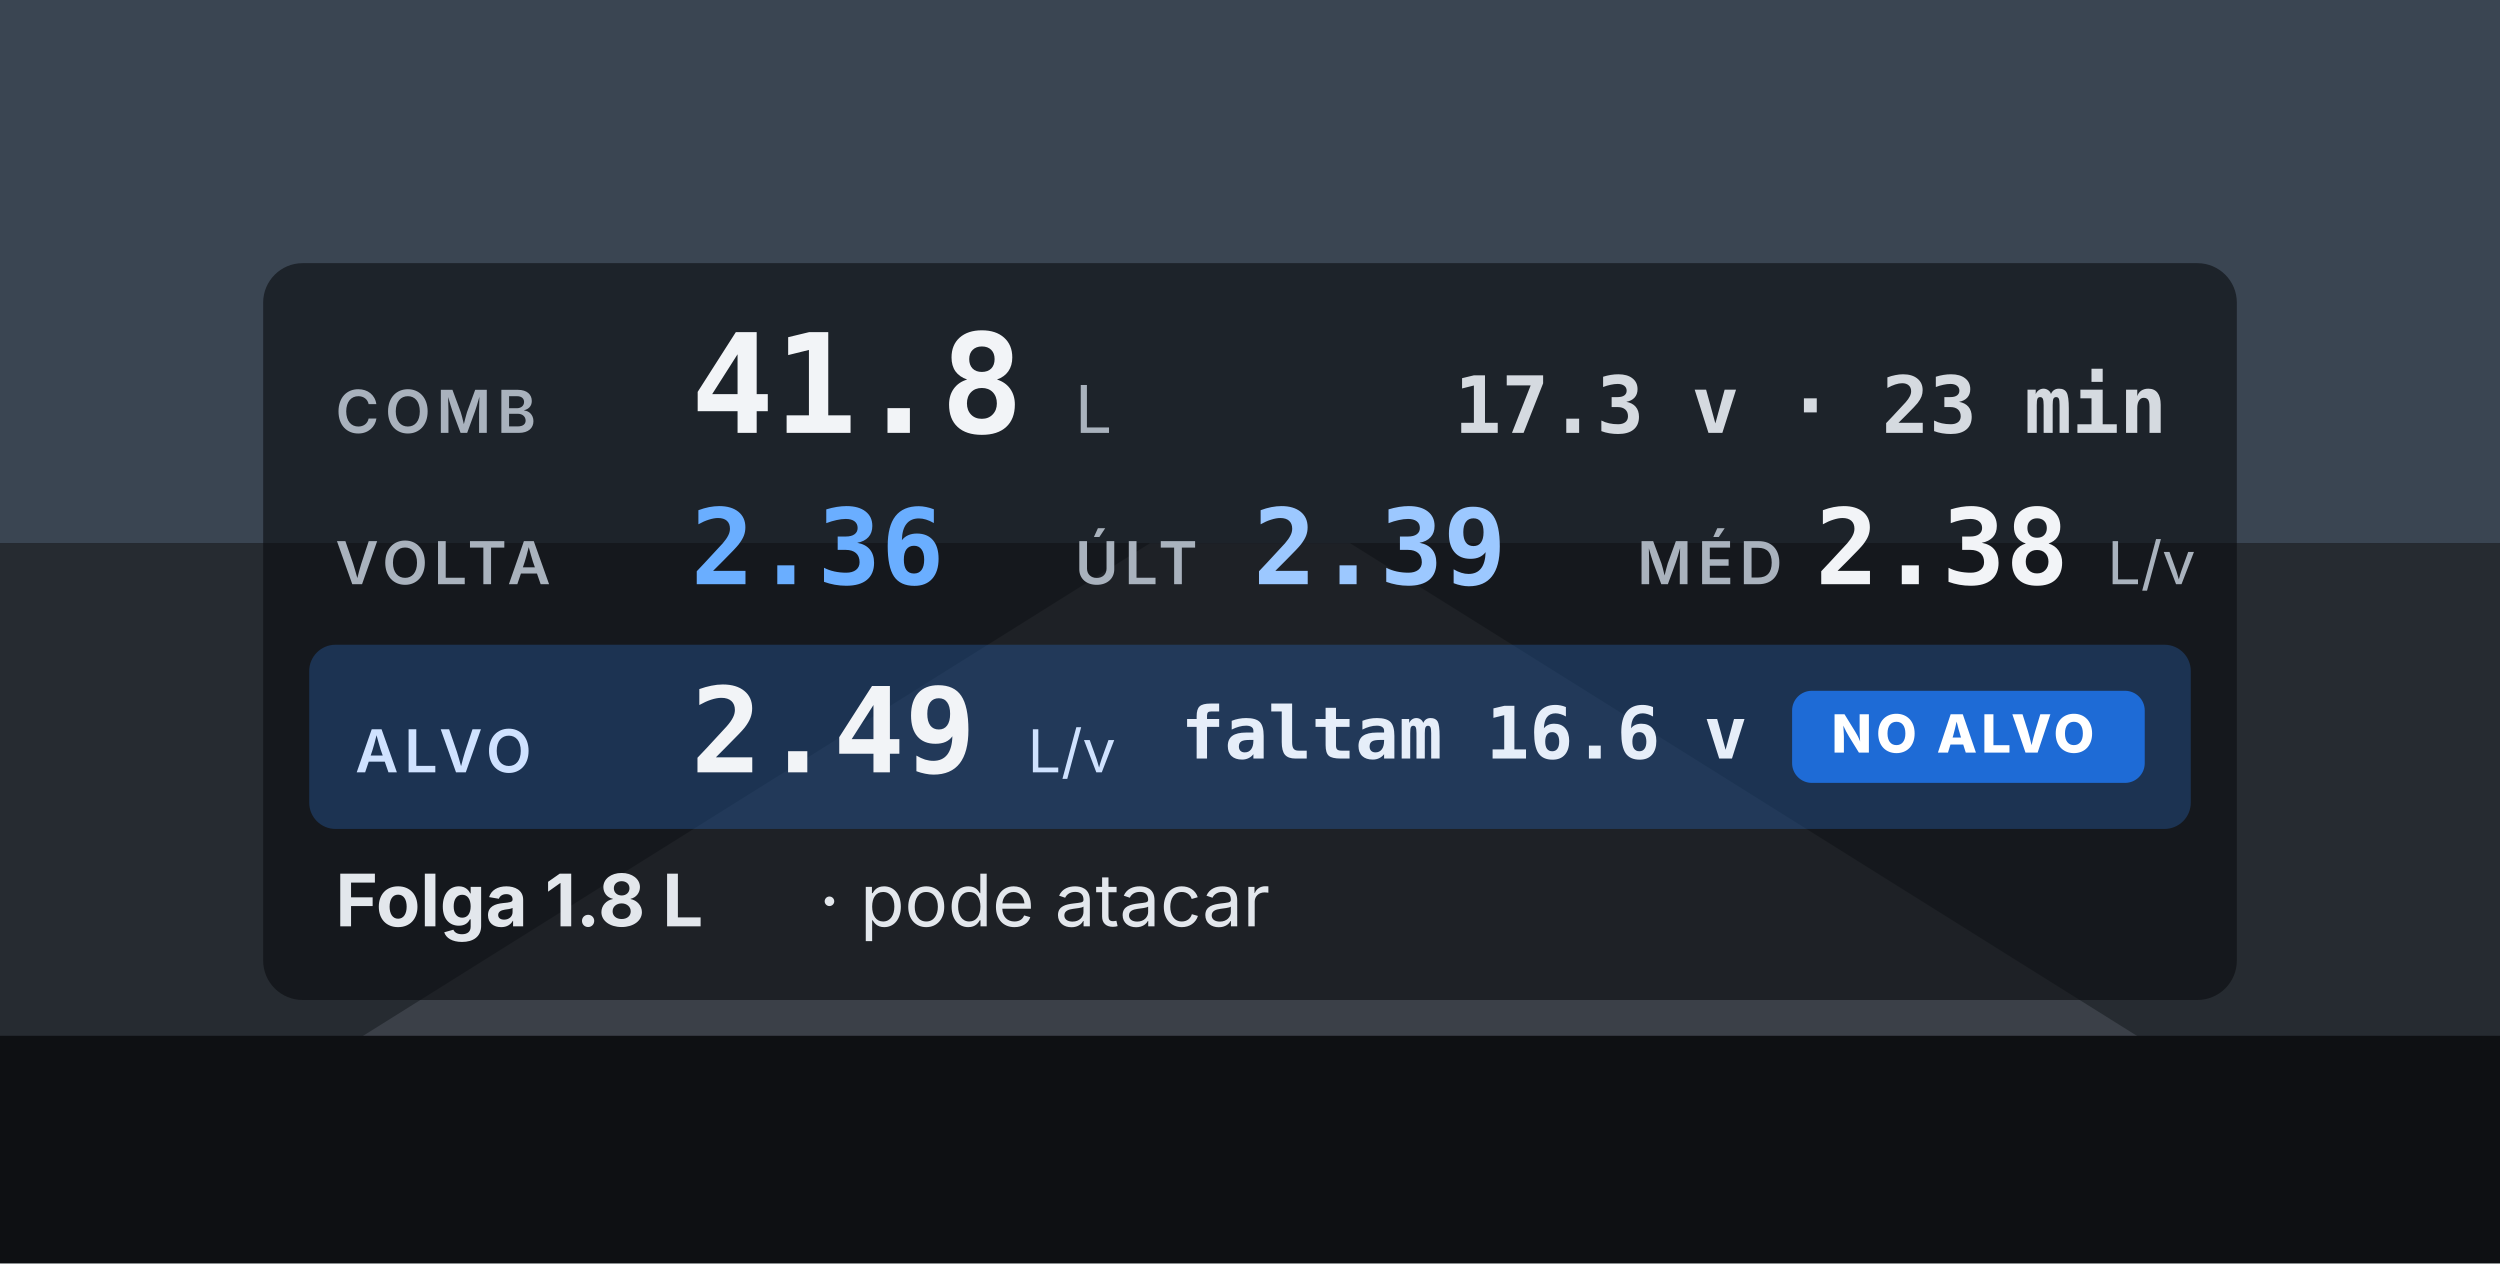
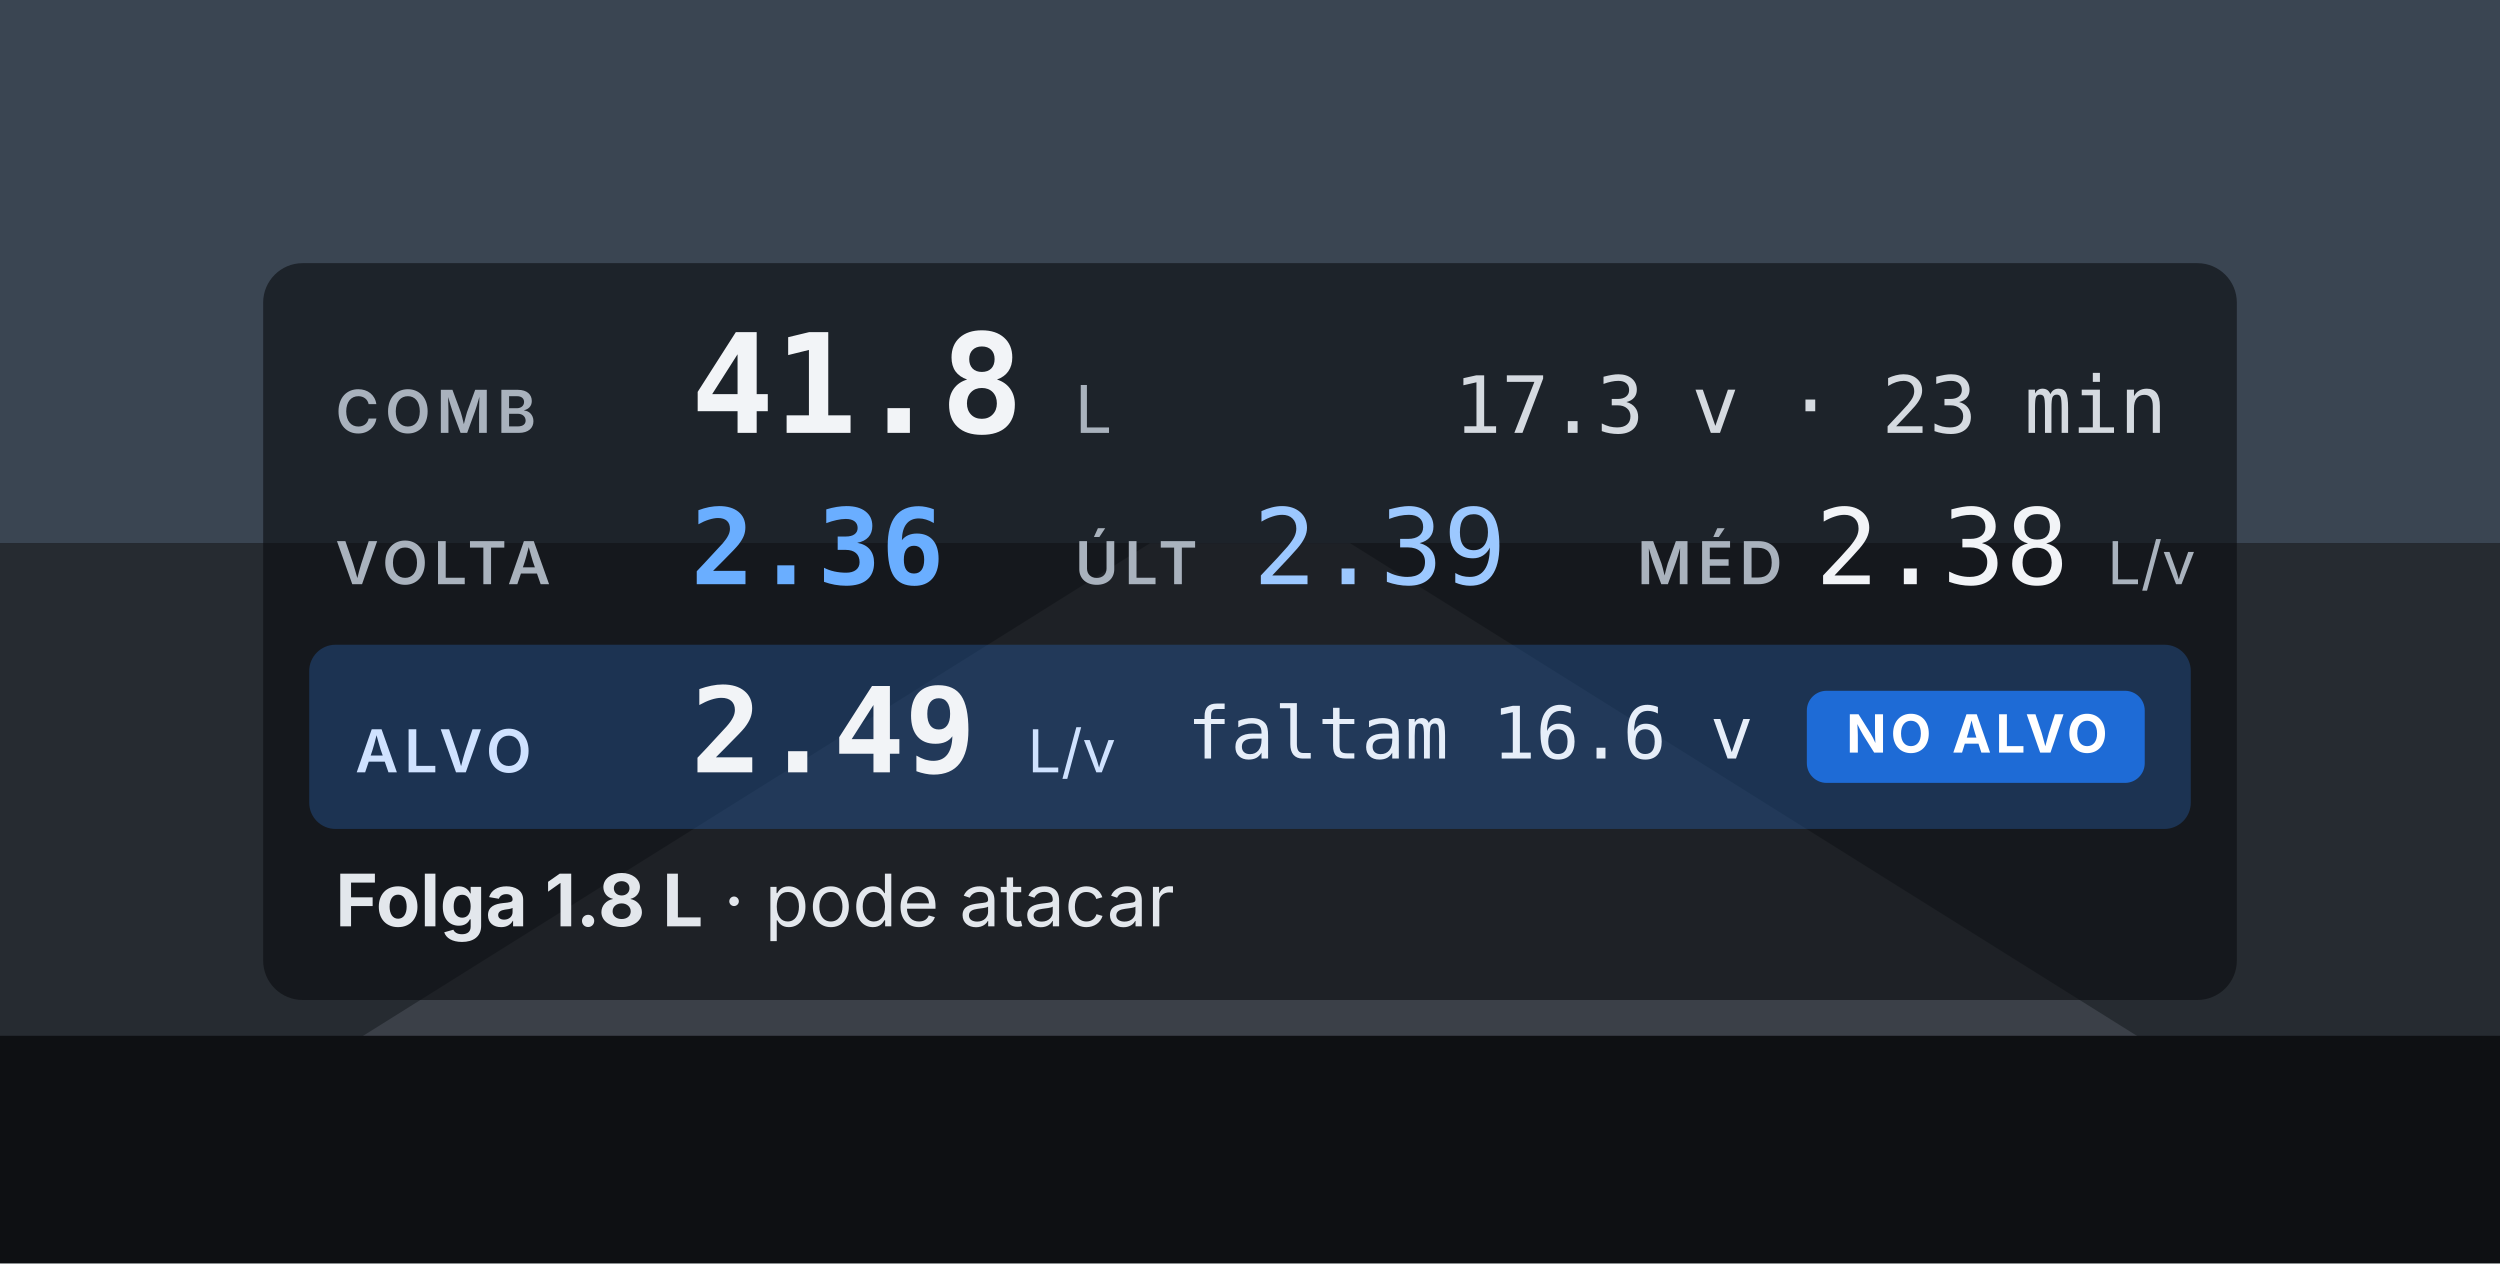
<svg xmlns="http://www.w3.org/2000/svg" width="380" height="192" viewBox="0 0 380 192">
  <rect width="380" height="192" fill="#1C2026" />
  <rect width="380" height="82.56" fill="#3A4552" />
  <rect y="82.56" width="380" height="109.44" fill="#262B31" />
  <polygon points="174.8,82.56 205.2,82.56 380,192 0,192" fill="#3B4048" />
  <rect y="157.44" width="380" height="34.56" fill="#0E1013" />
  <g transform="translate(40 40)">
    <rect x="0" y="0" width="300" height="112" rx="6" fill="#0A0C10" fill-opacity="0.6" />
-     <text x="11" y="25.8" font-family="Inter, system-ui, sans-serif" font-size="9" font-weight="600" letter-spacing="0.9" fill="#A9B2BD" xml:space="preserve">COMB</text>
-     <text x="65" y="25.8" font-family="'JetBrains Mono', monospace" font-size="21" font-weight="600" fill="#F2F4F7" xml:space="preserve">41.8</text>
-     <text x="123.4" y="25.8" font-family="Inter, system-ui, sans-serif" font-size="10" font-weight="400" fill="#A9B2BD" xml:space="preserve">L</text>
-     <text x="181" y="25.8" font-family="'JetBrains Mono', monospace" font-size="12" font-weight="600" fill="#D5DAE0" xml:space="preserve">17.3 v · 23 min</text>
-     <text x="11" y="48.8" font-family="Inter, system-ui, sans-serif" font-size="9" font-weight="600" letter-spacing="0.9" fill="#A9B2BD" xml:space="preserve">VOLTA</text>
-     <text x="65" y="48.8" font-family="'JetBrains Mono', monospace" font-size="16" font-weight="700" fill="#6AAEFF" xml:space="preserve">2.36</text>
-     <text x="123.4" y="48.8" font-family="Inter, system-ui, sans-serif" font-size="9" font-weight="600" letter-spacing="0.9" fill="#A9B2BD" xml:space="preserve">ÚLT</text>
-     <text x="150.46" y="48.8" font-family="'JetBrains Mono', monospace" font-size="16" font-weight="600" fill="#9CC8FF" xml:space="preserve">2.39</text>
-     <text x="208.86" y="48.8" font-family="Inter, system-ui, sans-serif" font-size="9" font-weight="600" letter-spacing="0.9" fill="#A9B2BD" xml:space="preserve">MÉD</text>
-     <text x="235.92" y="48.8" font-family="'JetBrains Mono', monospace" font-size="16" font-weight="600" fill="#F2F4F7" xml:space="preserve">2.38</text>
-     <text x="280.32" y="48.8" font-family="Inter, system-ui, sans-serif" font-size="9" font-weight="400" fill="#A9B2BD" xml:space="preserve">L/v</text>
+     <text x="11" y="25.8" xml:space="preserve" font-family="Inter, system-ui, sans-serif" font-size="9" font-weight="600" letter-spacing="0.9" fill="#A9B2BD">COMB</text>
+     <text x="65" y="25.8" xml:space="preserve" font-family="'JetBrains Mono', monospace" font-size="21" font-weight="600" fill="#F2F4F7">41.8</text>
+     <text x="123.4" y="25.8" xml:space="preserve" font-family="Inter, system-ui, sans-serif" font-size="10" font-weight="400" fill="#A9B2BD">L</text>
+     <text x="181" y="25.8" xml:space="preserve" font-family="'JetBrains Mono', monospace" font-size="12" font-weight="400" fill="#D5DAE0">17.3 v · 23 min</text>
+     <text x="11" y="48.8" xml:space="preserve" font-family="Inter, system-ui, sans-serif" font-size="9" font-weight="600" letter-spacing="0.9" fill="#A9B2BD">VOLTA</text>
+     <text x="65" y="48.8" xml:space="preserve" font-family="'JetBrains Mono', monospace" font-size="16" font-weight="700" fill="#6AAEFF">2.36</text>
+     <text x="123.4" y="48.8" xml:space="preserve" font-family="Inter, system-ui, sans-serif" font-size="9" font-weight="600" letter-spacing="0.9" fill="#A9B2BD">ÚLT</text>
+     <text x="150.46" y="48.8" xml:space="preserve" font-family="'JetBrains Mono', monospace" font-size="16" font-weight="500" fill="#9CC8FF">2.39</text>
+     <text x="208.86" y="48.8" xml:space="preserve" font-family="Inter, system-ui, sans-serif" font-size="9" font-weight="600" letter-spacing="0.9" fill="#A9B2BD">MÉD</text>
+     <text x="235.92" y="48.8" xml:space="preserve" font-family="'JetBrains Mono', monospace" font-size="16" font-weight="500" fill="#F2F4F7">2.38</text>
+     <text x="280.32" y="48.8" xml:space="preserve" font-family="Inter, system-ui, sans-serif" font-size="9" font-weight="400" fill="#A9B2BD">L/v</text>
    <rect x="7" y="58" width="286" height="28" rx="4" fill="#2F80ED" fill-opacity="0.259" />
-     <text x="14" y="77.4" font-family="Inter, system-ui, sans-serif" font-size="9" font-weight="600" letter-spacing="0.9" fill="#CFE2FF" xml:space="preserve">ALVO</text>
-     <text x="65" y="77.4" font-family="'JetBrains Mono', monospace" font-size="18" font-weight="700" fill="#F2F4F7" xml:space="preserve">2.49</text>
-     <text x="116.2" y="77.4" font-family="Inter, system-ui, sans-serif" font-size="9" font-weight="400" fill="#CFE2FF" xml:space="preserve">L/v</text>
-     <rect x="232.4" y="65" width="53.6" height="14" rx="3" fill="#1E6BD6" />
-     <text x="238.4" y="74.4" font-family="Inter, system-ui, sans-serif" font-size="8" font-weight="800" letter-spacing="0.64" fill="#FFFFFF" xml:space="preserve">NO ALVO</text>
-     <text x="139.5" y="75.3" font-family="'JetBrains Mono', monospace" font-size="11" font-weight="600" fill="#E6EEF9" xml:space="preserve">faltam 16.6 v</text>
-     <text x="11" y="100.8" font-family="Inter, system-ui, sans-serif" font-size="11" font-weight="700" fill="#E3E7EC" xml:space="preserve">Folga 1.8 L</text>
-     <text x="81.4" y="100.8" font-family="Inter, system-ui, sans-serif" font-size="11" font-weight="400" fill="#E3E7EC" xml:space="preserve"> · pode atacar</text>
+     <text x="14" y="77.4" xml:space="preserve" font-family="Inter, system-ui, sans-serif" font-size="9" font-weight="600" letter-spacing="0.9" fill="#CFE2FF">ALVO</text>
+     <text x="65" y="77.4" xml:space="preserve" font-family="'JetBrains Mono', monospace" font-size="18" font-weight="700" fill="#F2F4F7">2.49</text>
+     <text x="116.2" y="77.4" xml:space="preserve" font-family="Inter, system-ui, sans-serif" font-size="9" font-weight="400" fill="#CFE2FF">L/v</text>
+     <rect x="234.64" y="65" width="51.36" height="14" rx="3" fill="#1E6BD6" />
+     <text x="240.64" y="74.4" xml:space="preserve" font-family="Inter, system-ui, sans-serif" font-size="8" font-weight="700" letter-spacing="0.64" fill="#FFFFFF">NO ALVO</text>
+     <text x="140.44" y="75.3" xml:space="preserve" font-family="'JetBrains Mono', monospace" font-size="11" font-weight="400" fill="#E6EEF9">faltam 16.6 v</text>
+     <text x="11" y="100.8" xml:space="preserve" font-family="Inter, system-ui, sans-serif" font-size="11" font-weight="700" fill="#E3E7EC">Folga 1.8 L<tspan font-family="Inter, system-ui, sans-serif" font-size="11" font-weight="400" fill="#E3E7EC"> · pode atacar</tspan>
+     </text>
  </g>
</svg>
